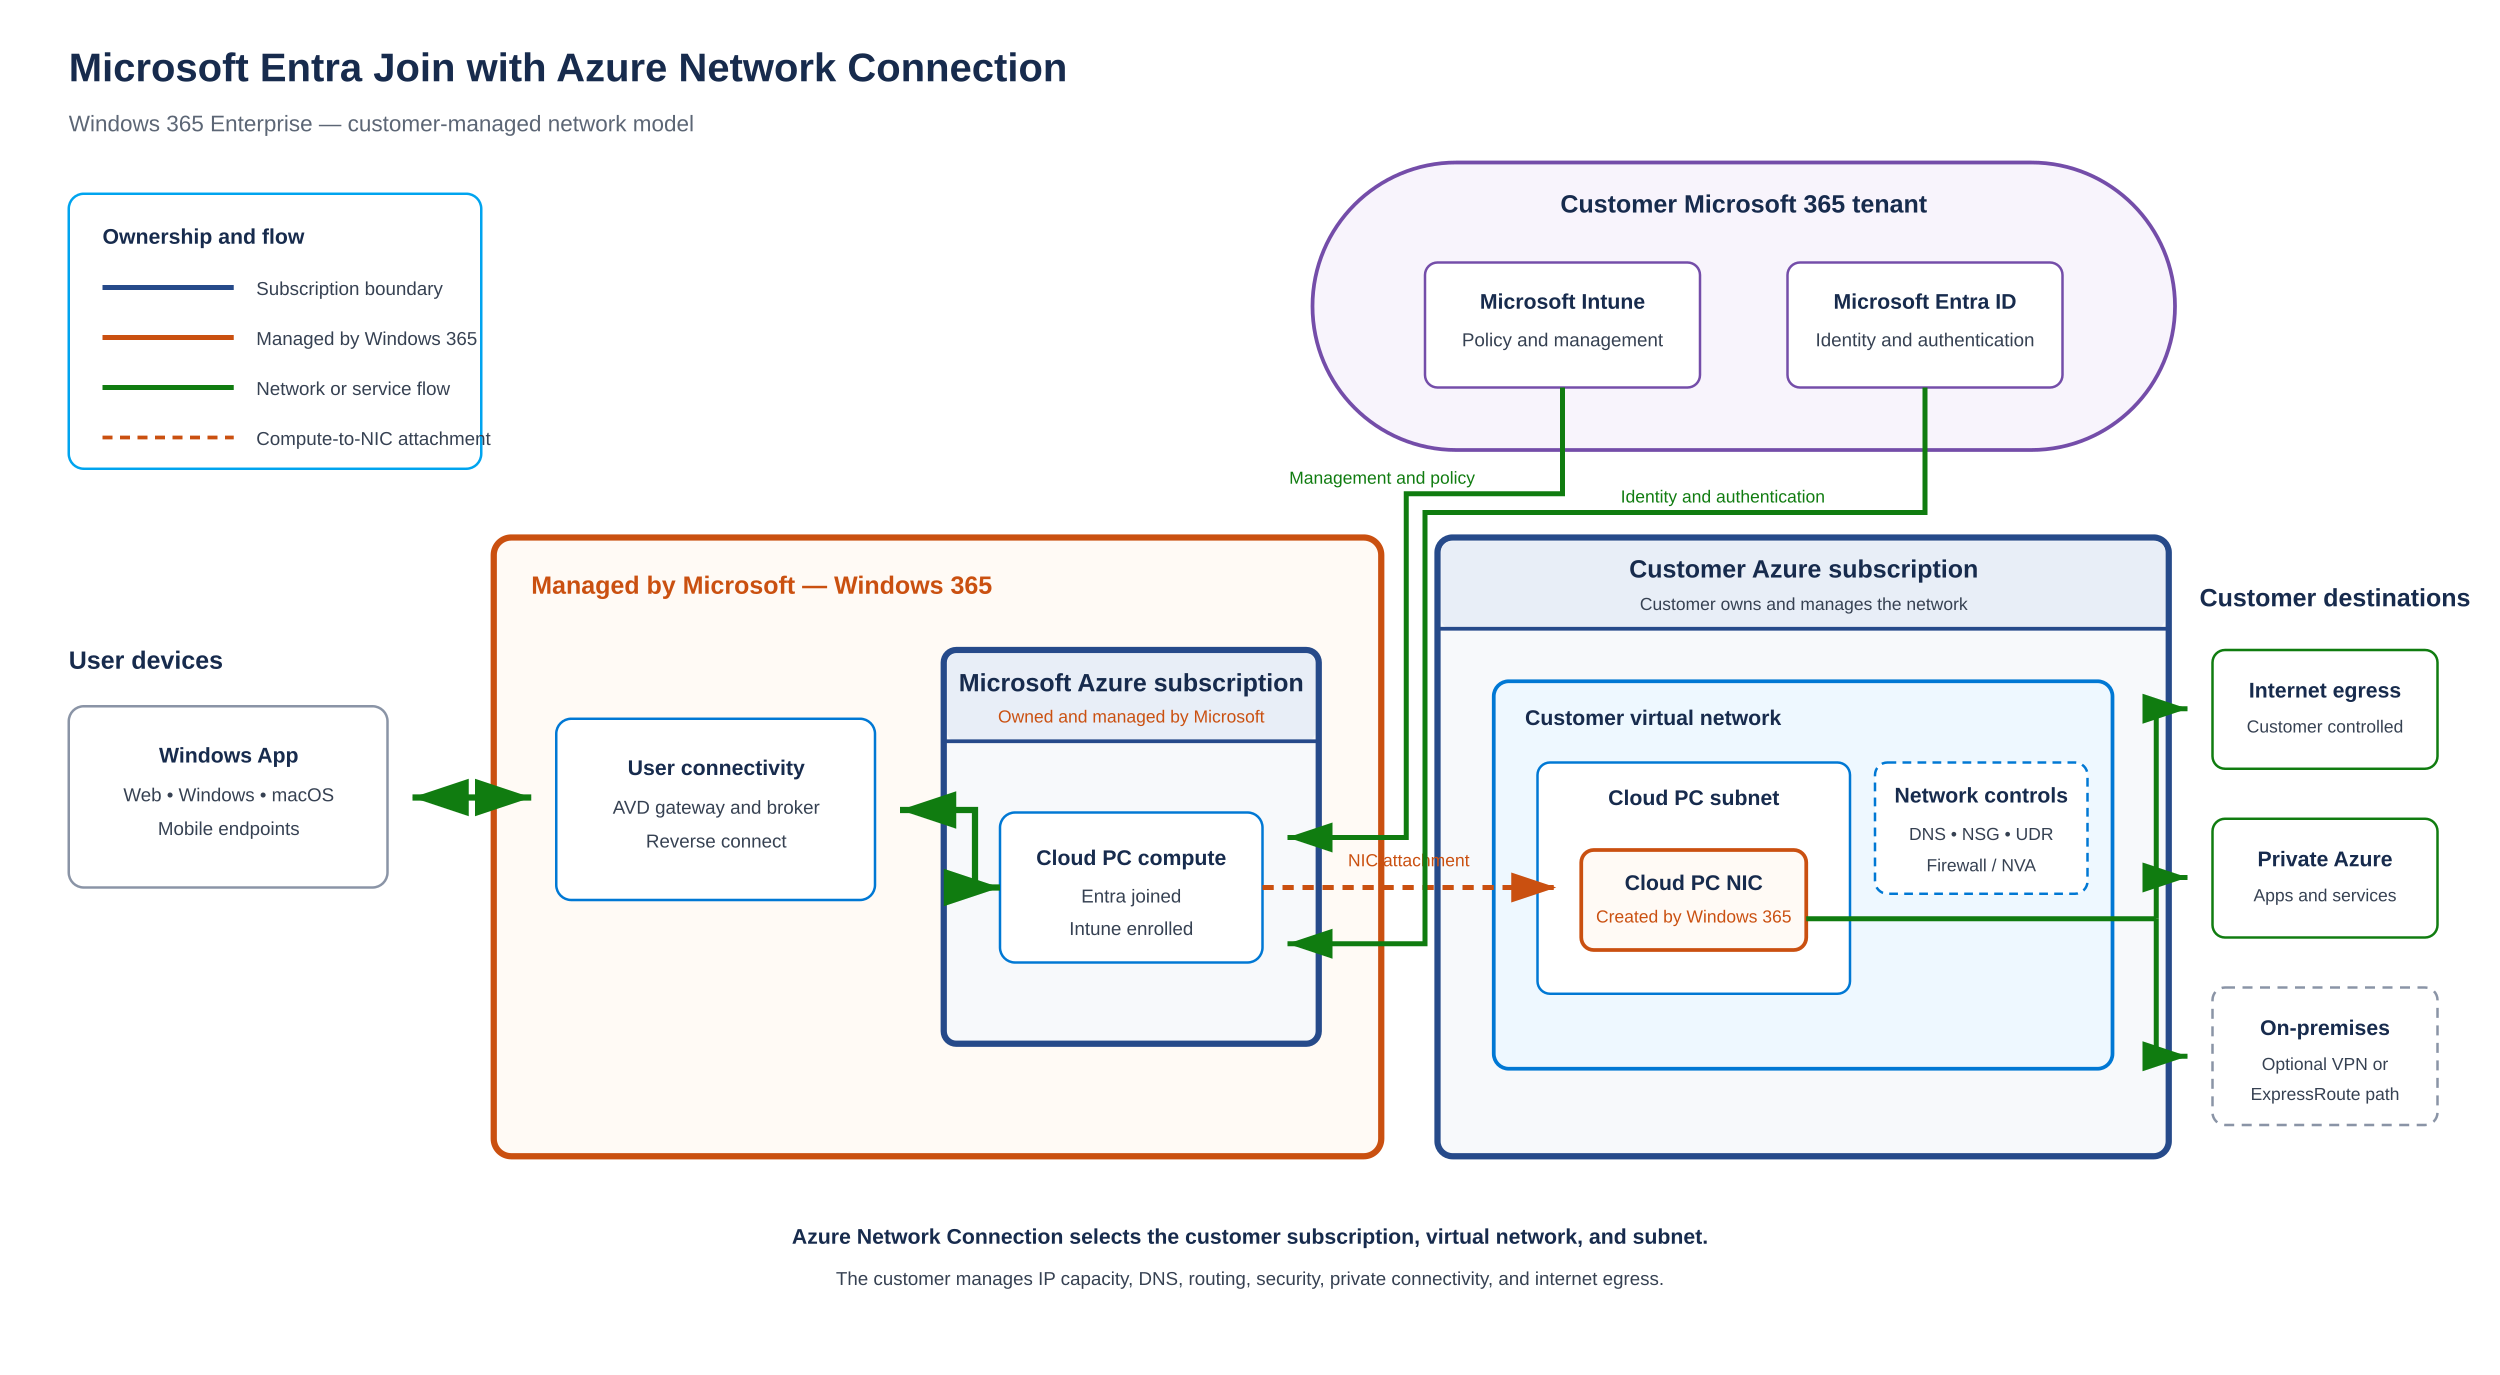
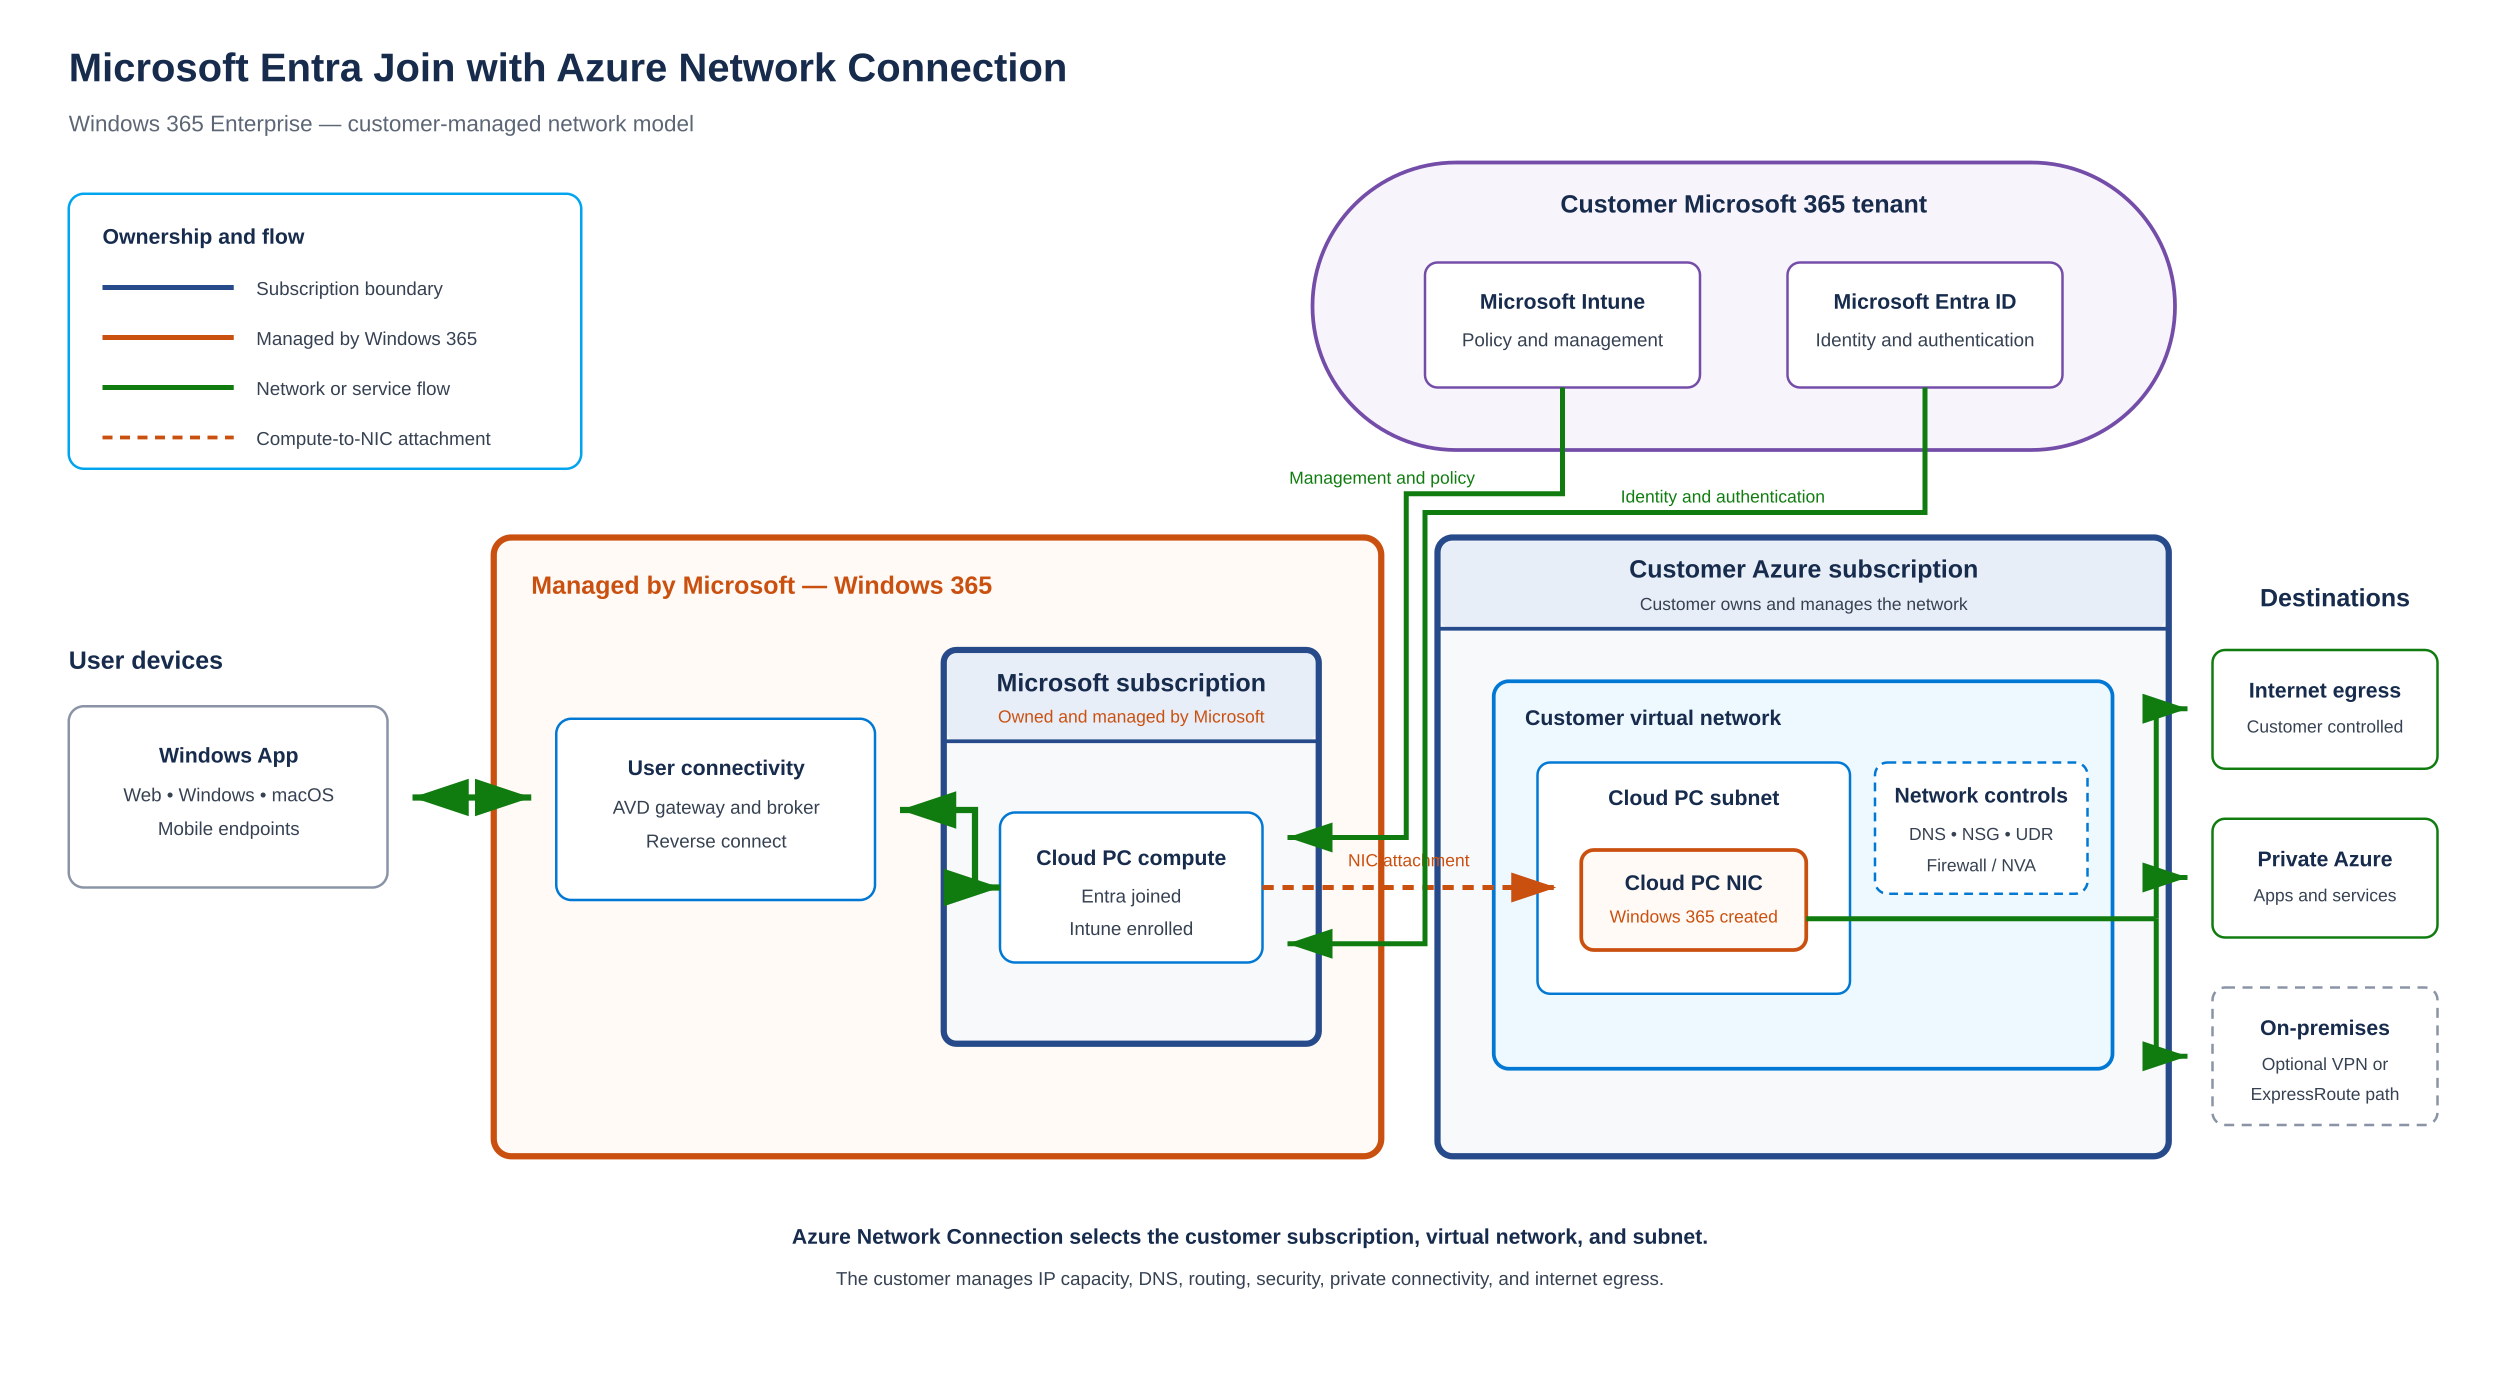
<svg xmlns="http://www.w3.org/2000/svg" width="2000" height="1100" viewBox="0 0 2000 1100">
  <defs>
    <marker id="greenArrow" markerWidth="10" markerHeight="10" refX="9" refY="3" orient="auto-start-reverse">
      <path d="M0 0v6l9-3z" fill="#107c10" />
    </marker>
    <marker id="orangeArrow" markerWidth="10" markerHeight="10" refX="9" refY="3" orient="auto">
      <path d="M0 0v6l9-3z" fill="#ca5010" />
    </marker>
    <style>.t{font-family:'Segoe UI',Arial,sans-serif;fill:#172b4d}.h{font-size:32px;font-weight:700}.sub{font-size:18px;fill:#5c6675}.zh{font-size:20px;font-weight:700}.ct{font-size:17px;font-weight:700}.b{font-size:15px;fill:#364152}.sm{font-size:14px;fill:#364152}.green{fill:#107c10}.orange{fill:#ca5010}</style>
  </defs>
  <rect width="2000" height="1100" fill="#fff" />
  <text x="55" y="65" class="t h">Microsoft Entra Join with Azure Network Connection</text>
  <text x="55" y="105" class="t sub">Windows 365 Enterprise — customer-managed network model</text>
  <g>
-     <rect x="55" y="155" width="330" height="220" rx="12" fill="#fff" stroke="#00a4ef" stroke-width="2" />
+     <rect x="55" y="155" width="410" height="220" rx="12" fill="#fff" stroke="#00a4ef" stroke-width="2" />
    <text x="82" y="195" class="t ct">Ownership and flow</text>
    <path d="M82 230h105" stroke="#264a8a" stroke-width="4" />
    <text x="205" y="236" class="t b">Subscription boundary</text>
    <path d="M82 270h105" stroke="#ca5010" stroke-width="4" />
    <text x="205" y="276" class="t b">Managed by Windows 365</text>
    <path d="M82 310h105" stroke="#107c10" stroke-width="4" />
    <text x="205" y="316" class="t b">Network or service flow</text>
    <path d="M82 350h105" stroke="#ca5010" stroke-width="3" stroke-dasharray="8 6" />
    <text x="205" y="356" class="t b">Compute-to-NIC attachment</text>
  </g>
  <g>
    <rect x="1050" y="130" width="690" height="230" rx="115" fill="#f8f4fc" stroke="#744da9" stroke-width="3" />
    <text x="1395" y="170" text-anchor="middle" class="t zh">Customer Microsoft 365 tenant</text>
    <rect x="1140" y="210" width="220" height="100" rx="10" fill="#fff" stroke="#744da9" stroke-width="2" />
    <text x="1250" y="247" text-anchor="middle" class="t ct">Microsoft Intune</text>
    <text x="1250" y="277" text-anchor="middle" class="t b">Policy and management</text>
    <rect x="1430" y="210" width="220" height="100" rx="10" fill="#fff" stroke="#744da9" stroke-width="2" />
    <text x="1540" y="247" text-anchor="middle" class="t ct">Microsoft Entra ID</text>
    <text x="1540" y="277" text-anchor="middle" class="t b">Identity and authentication</text>
  </g>
  <text x="55" y="535" class="t zh">User devices</text>
  <rect x="55" y="565" width="255" height="145" rx="12" fill="#fff" stroke="#8a94a6" stroke-width="2" />
  <text x="183" y="610" text-anchor="middle" class="t ct">Windows App</text>
  <text x="183" y="641" text-anchor="middle" class="t b">Web • Windows • macOS</text>
  <text x="183" y="668" text-anchor="middle" class="t b">Mobile endpoints</text>
  <g>
    <rect x="395" y="430" width="710" height="495" rx="14" fill="#fffaf5" stroke="#ca5010" stroke-width="5" />
    <text x="425" y="475" class="t zh orange">Managed by Microsoft — Windows 365</text>
    <rect x="445" y="575" width="255" height="145" rx="12" fill="#fff" stroke="#0078d4" stroke-width="2" />
    <text x="573" y="620" text-anchor="middle" class="t ct">User connectivity</text>
    <text x="573" y="651" text-anchor="middle" class="t b">AVD gateway and broker</text>
    <text x="573" y="678" text-anchor="middle" class="t b">Reverse connect</text>
    <rect x="755" y="520" width="300" height="315" rx="10" fill="#f7f9fb" stroke="#264a8a" stroke-width="5" />
    <rect x="758" y="523" width="294" height="70" rx="7" fill="#e8eef7" />
    <path d="M755 593h300" stroke="#264a8a" stroke-width="3" />
-     <text x="905" y="553" text-anchor="middle" class="t zh">Microsoft Azure subscription</text>
+     <text x="905" y="553" text-anchor="middle" class="t zh">Microsoft subscription</text>
    <text x="905" y="578" text-anchor="middle" class="t sm orange">Owned and managed by Microsoft</text>
    <rect x="800" y="650" width="210" height="120" rx="12" fill="#fff" stroke="#0078d4" stroke-width="2" />
    <text x="905" y="692" text-anchor="middle" class="t ct">Cloud PC compute</text>
    <text x="905" y="722" text-anchor="middle" class="t b">Entra joined</text>
    <text x="905" y="748" text-anchor="middle" class="t b">Intune enrolled</text>
  </g>
  <g>
    <rect x="1150" y="430" width="585" height="495" rx="12" fill="#f7f9fb" stroke="#264a8a" stroke-width="5" />
    <rect x="1153" y="433" width="579" height="70" rx="8" fill="#e8eef7" />
    <path d="M1150 503h585" stroke="#264a8a" stroke-width="3" />
    <text x="1443" y="462" text-anchor="middle" class="t zh">Customer Azure subscription</text>
    <text x="1443" y="488" text-anchor="middle" class="t sm">Customer owns and manages the network</text>
    <rect x="1195" y="545" width="495" height="310" rx="12" fill="#eef8ff" stroke="#0078d4" stroke-width="3" />
    <text x="1220" y="580" class="t ct">Customer virtual network</text>
    <rect x="1230" y="610" width="250" height="185" rx="10" fill="#fff" stroke="#0078d4" stroke-width="2" />
    <text x="1355" y="644" text-anchor="middle" class="t ct">Cloud PC subnet</text>
    <rect x="1265" y="680" width="180" height="80" rx="10" fill="#fffaf5" stroke="#ca5010" stroke-width="3" />
    <text x="1355" y="712" text-anchor="middle" class="t ct">Cloud PC NIC</text>
-     <text x="1355" y="738" text-anchor="middle" class="t sm orange">Created by Windows 365</text>
+     <text x="1355" y="738" text-anchor="middle" class="t sm orange">Windows 365 created</text>
    <rect x="1500" y="610" width="170" height="105" rx="10" fill="#fff" stroke="#0078d4" stroke-width="2" stroke-dasharray="7 5" />
    <text x="1585" y="642" text-anchor="middle" class="t ct">Network controls</text>
    <text x="1585" y="672" text-anchor="middle" class="t sm">DNS • NSG • UDR</text>
    <text x="1585" y="697" text-anchor="middle" class="t sm">Firewall / NVA</text>
  </g>
  <g>
-     <text x="1868" y="485" text-anchor="middle" class="t zh">Customer destinations</text>
+     <text x="1868" y="485" text-anchor="middle" class="t zh">Destinations</text>
    <rect x="1770" y="520" width="180" height="95" rx="10" fill="#fff" stroke="#107c10" stroke-width="2" />
    <text x="1860" y="558" text-anchor="middle" class="t ct">Internet egress</text>
    <text x="1860" y="586" text-anchor="middle" class="t sm">Customer controlled</text>
    <rect x="1770" y="655" width="180" height="95" rx="10" fill="#fff" stroke="#107c10" stroke-width="2" />
    <text x="1860" y="693" text-anchor="middle" class="t ct">Private Azure</text>
    <text x="1860" y="721" text-anchor="middle" class="t sm">Apps and services</text>
    <rect x="1770" y="790" width="180" height="110" rx="10" fill="#fff" stroke="#8a94a6" stroke-width="2" stroke-dasharray="8 6" />
    <text x="1860" y="828" text-anchor="middle" class="t ct">On-premises</text>
    <text x="1860" y="856" text-anchor="middle" class="t sm">Optional VPN or</text>
    <text x="1860" y="880" text-anchor="middle" class="t sm">ExpressRoute path</text>
  </g>
  <path d="M330 638h95" stroke="#107c10" stroke-width="5" fill="none" marker-start="url(#greenArrow)" marker-end="url(#greenArrow)" />
  <path d="M720 648h60v62h20" stroke="#107c10" stroke-width="5" fill="none" marker-start="url(#greenArrow)" marker-end="url(#greenArrow)" />
  <path d="M1010 710h235" stroke="#ca5010" stroke-width="4" stroke-dasharray="9 7" fill="none" marker-end="url(#orangeArrow)" />
  <text x="1127" y="693" text-anchor="middle" class="t sm orange">NIC attachment</text>
  <path d="M1445 735h280" stroke="#107c10" stroke-width="4" fill="none" />
  <path d="M1725 735v-168h25" stroke="#107c10" stroke-width="4" fill="none" marker-end="url(#greenArrow)" />
  <path d="M1725 702h25" stroke="#107c10" stroke-width="4" fill="none" marker-end="url(#greenArrow)" />
  <path d="M1725 735v110h25" stroke="#107c10" stroke-width="4" fill="none" marker-end="url(#greenArrow)" />
  <path d="M1250 310v85h-125v275h-95" stroke="#107c10" stroke-width="4" fill="none" marker-end="url(#greenArrow)" />
  <text x="1180" y="387" text-anchor="end" class="t sm green">Management and policy</text>
  <path d="M1540 310v100h-400v345h-110" stroke="#107c10" stroke-width="4" fill="none" marker-end="url(#greenArrow)" />
  <text x="1460" y="402" text-anchor="end" class="t sm green">Identity and authentication</text>
  <text x="1000" y="995" text-anchor="middle" class="t ct">Azure Network Connection selects the customer subscription, virtual network, and subnet.</text>
  <text x="1000" y="1028" text-anchor="middle" class="t b">The customer manages IP capacity, DNS, routing, security, private connectivity, and internet egress.</text>
</svg>
